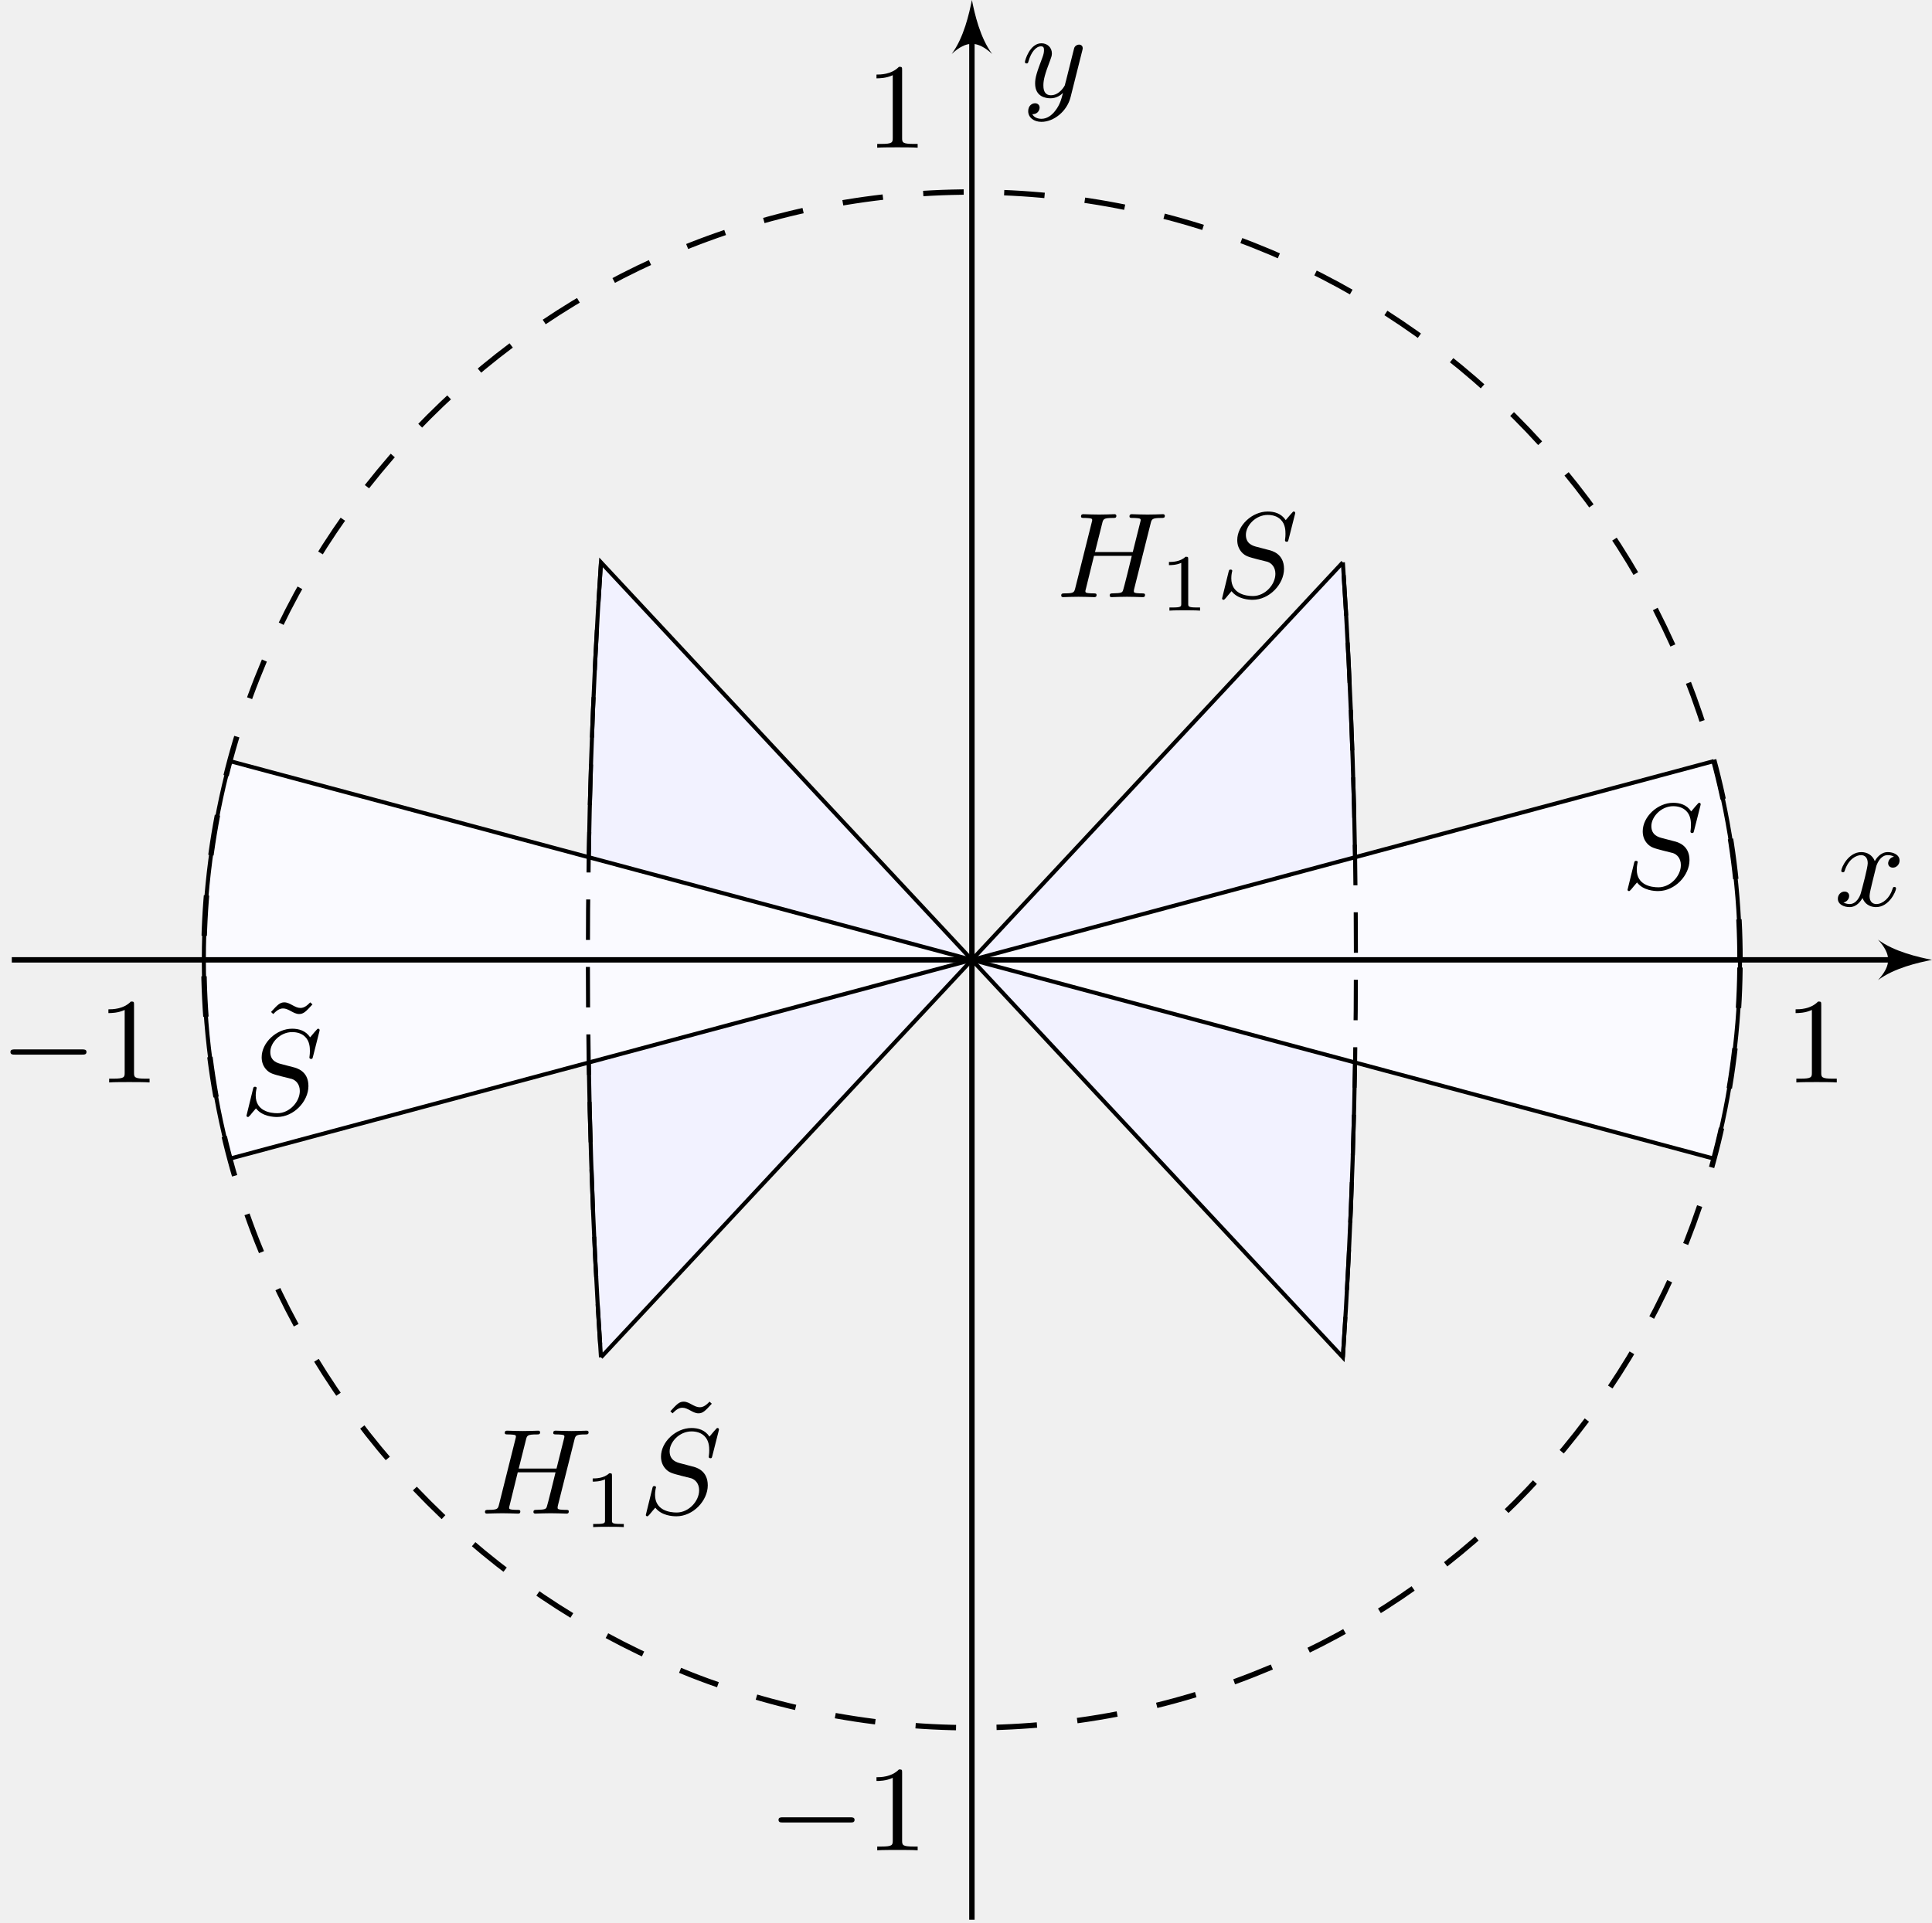
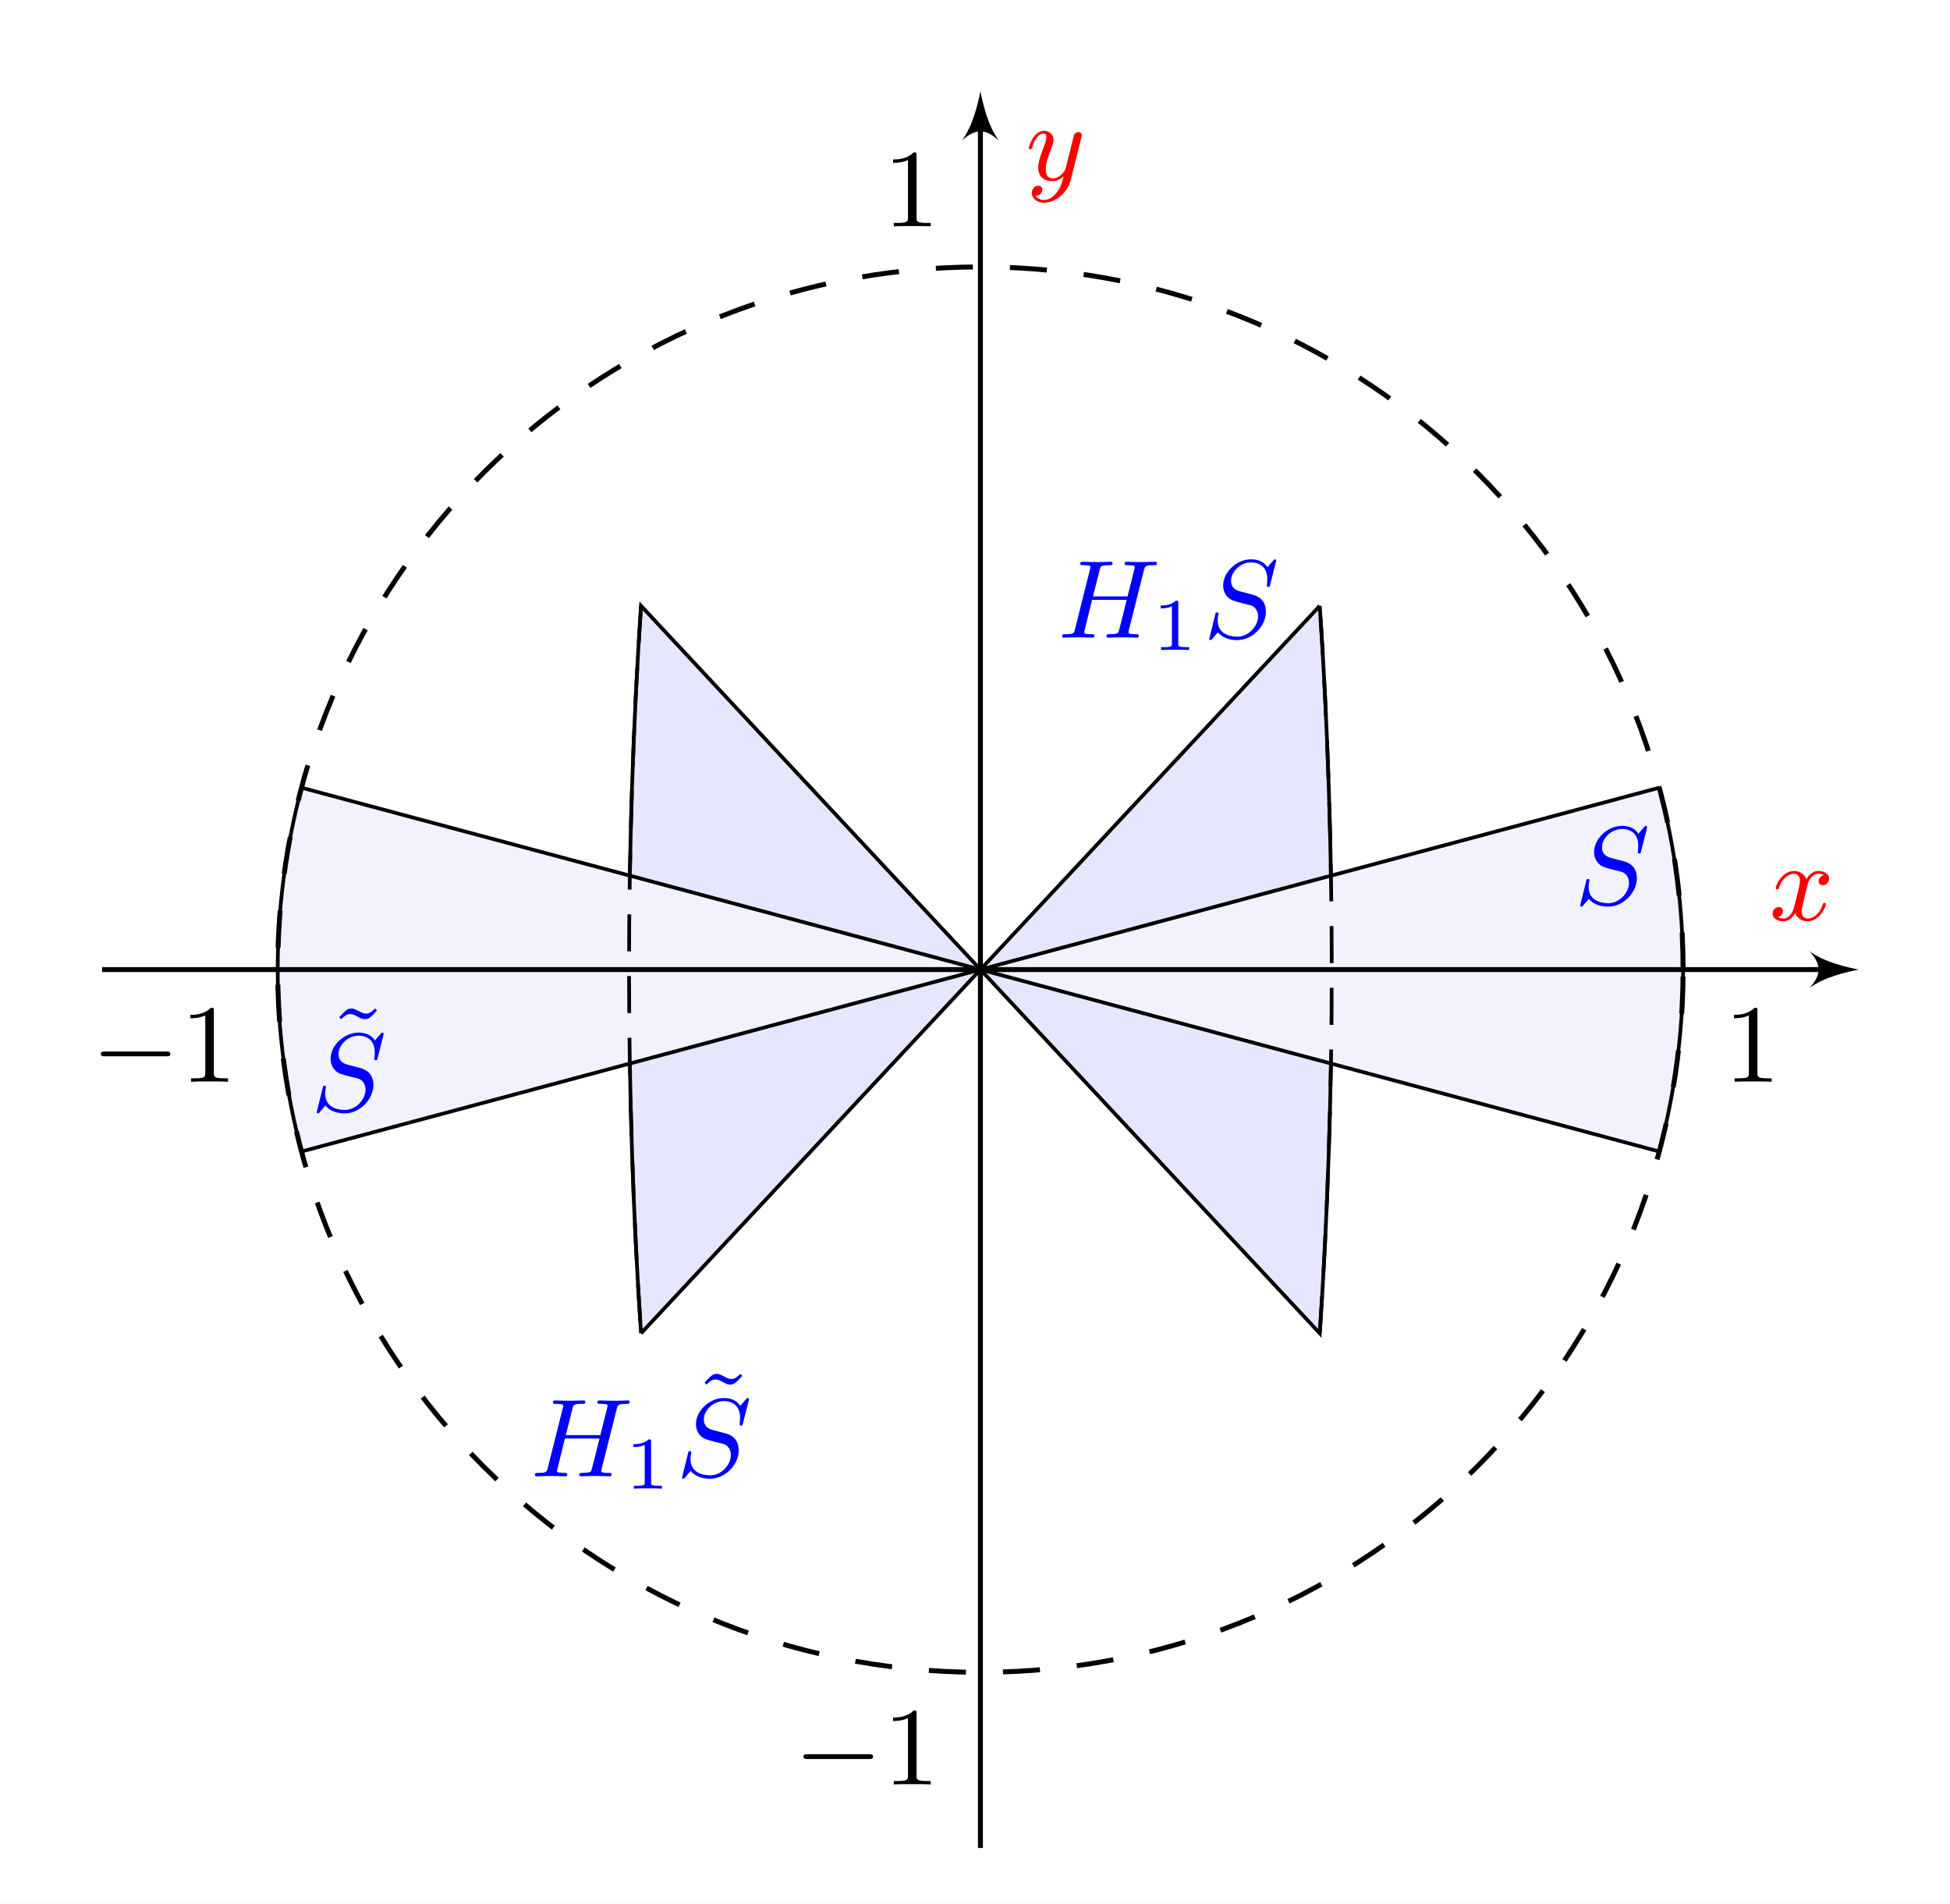
- <svg xmlns="http://www.w3.org/2000/svg" xmlns:xlink="http://www.w3.org/1999/xlink" version="1.1" width="199.647pt" height="198.707pt" viewBox="4.299 104.721 199.647 198.707">
+ <svg xmlns="http://www.w3.org/2000/svg" xmlns:xlink="http://www.w3.org/1999/xlink" version="1.1" width="220.259pt" height="215.015pt" viewBox="0 100.423 220.259 215.015">
  <defs>
+     <path id="g7-49" d="M2.146-3.796C2.146-3.975 2.122-3.975 1.943-3.975C1.548-3.593 .938-3.593 .723-3.593V-3.359C.879-3.359 1.273-3.359 1.632-3.527V-.508C1.632-.311 1.632-.233 1.016-.233H.759V0C1.088-.024 1.554-.024 1.889-.024S2.69-.024 3.019 0V-.233H2.762C2.146-.233 2.146-.311 2.146-.508V-3.796Z" />
    <path id="g2-72" d="M6.994-5.434C7.074-5.765 7.101-5.846 7.801-5.846C7.944-5.846 8.043-5.846 8.043-6.007C8.043-6.088 7.98-6.124 7.908-6.124L7.343-6.106C7.074-6.097 7.057-6.097 6.77-6.097S6.465-6.097 6.196-6.106C6.016-6.115 5.783-6.124 5.613-6.124C5.559-6.124 5.434-6.124 5.434-5.963C5.434-5.846 5.523-5.846 5.703-5.846C5.738-5.846 5.9-5.846 6.043-5.828C6.214-5.81 6.259-5.783 6.259-5.694C6.259-5.649 6.25-5.622 6.223-5.514L5.676-3.327H2.887L3.416-5.434C3.497-5.774 3.524-5.846 4.223-5.846C4.367-5.846 4.465-5.846 4.465-6.007C4.465-6.088 4.402-6.124 4.331-6.124L3.766-6.106C3.497-6.097 3.479-6.097 3.192-6.097S2.887-6.097 2.618-6.106C2.439-6.115 2.206-6.124 2.035-6.124C1.982-6.124 1.856-6.124 1.856-5.963C1.856-5.846 1.946-5.846 2.125-5.846C2.161-5.846 2.322-5.846 2.466-5.828C2.636-5.81 2.681-5.783 2.681-5.694C2.681-5.649 2.672-5.613 2.645-5.514L1.435-.681C1.354-.359 1.336-.278 .664-.278C.493-.278 .395-.278 .395-.117C.395-.036 .457 0 .529 0C.699 0 .924-.009 1.094-.018C1.363-.027 1.381-.027 1.668-.027S1.973-.027 2.242-.018C2.421-.009 2.654 0 2.824 0C2.896 0 3.004 0 3.004-.161C3.004-.278 2.914-.278 2.726-.278C2.69-.278 2.529-.278 2.385-.296C2.188-.323 2.179-.359 2.179-.439C2.179-.466 2.179-.484 2.224-.646L2.815-3.049H5.604C5.532-2.735 5.003-.601 4.958-.502C4.896-.35 4.869-.287 4.187-.278C4.08-.278 3.972-.278 3.972-.117C3.972-.036 4.035 0 4.107 0C4.277 0 4.501-.009 4.671-.018C4.94-.027 4.958-.027 5.245-.027S5.55-.027 5.819-.018C5.999-.009 6.232 0 6.402 0C6.474 0 6.581 0 6.581-.161C6.581-.278 6.492-.278 6.303-.278C6.267-.278 6.106-.278 5.963-.296C5.765-.323 5.756-.359 5.756-.439S5.774-.592 5.792-.655L6.994-5.434Z" />
    <path id="g2-83" d="M5.864-6.079C5.891-6.178 5.891-6.196 5.891-6.223C5.891-6.232 5.882-6.321 5.783-6.321C5.738-6.321 5.73-6.312 5.622-6.187C5.496-6.052 5.604-6.169 5.192-5.685C4.86-6.187 4.34-6.321 3.865-6.321C2.708-6.321 1.614-5.29 1.614-4.214C1.614-3.847 1.731-3.542 1.964-3.291C2.224-3.022 2.448-2.968 3.093-2.798L3.847-2.609C4.133-2.511 4.429-2.233 4.429-1.722C4.429-.924 3.667-.081 2.771-.081C2.242-.081 1.175-.242 1.175-1.39C1.175-1.47 1.175-1.605 1.228-1.874C1.246-1.91 1.246-1.928 1.246-1.937C1.246-1.973 1.228-2.035 1.121-2.035S1.004-1.991 .968-1.838L.493 .099C.493 .152 .538 .197 .601 .197C.646 .197 .655 .188 .771 .063C.825 0 1.085-.323 1.193-.439C1.659 .161 2.484 .197 2.753 .197C3.99 .197 5.066-.959 5.066-2.089C5.066-3.201 4.187-3.425 3.909-3.488L3.093-3.703C2.798-3.775 2.251-3.918 2.251-4.6S2.968-6.07 3.865-6.07C4.223-6.07 4.573-5.972 4.824-5.721C5.165-5.389 5.174-4.905 5.174-4.671C5.174-4.376 5.138-4.277 5.138-4.205S5.174-4.089 5.263-4.089C5.362-4.089 5.362-4.107 5.407-4.277L5.864-6.079Z" />
    <path id="g2-120" d="M4.411-3.622C4.08-3.56 3.981-3.273 3.981-3.138C3.981-2.968 4.107-2.815 4.331-2.815C4.582-2.815 4.824-3.031 4.824-3.344C4.824-3.757 4.376-3.963 3.954-3.963C3.416-3.963 3.102-3.488 2.995-3.3C2.824-3.739 2.43-3.963 2-3.963C1.04-3.963 .52-2.815 .52-2.582C.52-2.502 .583-2.475 .646-2.475C.726-2.475 .753-2.52 .771-2.573C1.049-3.461 1.641-3.739 1.982-3.739C2.242-3.739 2.475-3.569 2.475-3.147C2.475-2.824 2.089-1.39 1.973-.959C1.901-.681 1.632-.126 1.139-.126C.959-.126 .771-.188 .681-.242C.924-.287 1.103-.493 1.103-.726C1.103-.95 .933-1.049 .762-1.049C.502-1.049 .269-.825 .269-.52C.269-.081 .753 .099 1.13 .099C1.65 .099 1.955-.332 2.089-.574C2.313 .018 2.842 .099 3.084 .099C4.053 .099 4.564-1.067 4.564-1.282C4.564-1.327 4.537-1.39 4.447-1.39C4.349-1.39 4.34-1.354 4.295-1.219C4.098-.574 3.578-.126 3.111-.126C2.851-.126 2.609-.287 2.609-.717C2.609-.915 2.735-1.408 2.815-1.748C2.851-1.91 3.093-2.878 3.111-2.941C3.219-3.264 3.488-3.739 3.945-3.739C4.107-3.739 4.277-3.712 4.411-3.622Z" />
    <path id="g2-121" d="M4.501-3.452C4.51-3.497 4.528-3.551 4.528-3.604C4.528-3.721 4.447-3.865 4.25-3.865C4.133-3.865 3.972-3.793 3.9-3.622C3.891-3.587 3.802-3.219 3.748-3.022L3.3-1.228C3.228-.968 3.228-.95 3.21-.87C3.201-.834 2.824-.126 2.179-.126C1.623-.126 1.623-.69 1.623-.861C1.623-1.264 1.739-1.704 2.125-2.708C2.197-2.914 2.251-3.04 2.251-3.21C2.251-3.649 1.919-3.963 1.479-3.963C.619-3.963 .26-2.69 .26-2.582C.26-2.502 .323-2.475 .386-2.475C.484-2.475 .493-2.529 .529-2.645C.717-3.309 1.076-3.739 1.453-3.739C1.668-3.739 1.668-3.569 1.668-3.443C1.668-3.291 1.632-3.129 1.551-2.914C1.13-1.802 1.013-1.426 1.013-.995C1.013 0 1.82 .099 2.152 .099C2.591 .099 2.905-.134 3.067-.296C2.95 .161 2.851 .565 2.502 1.013C2.233 1.372 1.874 1.614 1.479 1.614C1.228 1.614 .933 1.524 .807 1.273C1.282 1.273 1.345 .879 1.345 .789C1.345 .592 1.201 .466 1.004 .466C.789 .466 .502 .637 .502 1.049C.502 1.515 .915 1.838 1.479 1.838C2.394 1.838 3.371 1.058 3.631 .009L4.501-3.452Z" />
-     <path id="g7-49" d="M2.146-3.796C2.146-3.975 2.122-3.975 1.943-3.975C1.548-3.593 .938-3.593 .723-3.593V-3.359C.879-3.359 1.273-3.359 1.632-3.527V-.508C1.632-.311 1.632-.233 1.016-.233H.759V0C1.088-.024 1.554-.024 1.889-.024S2.69-.024 3.019 0V-.233H2.762C2.146-.233 2.146-.311 2.146-.508V-3.796Z" />
+     <path id="g1-0" d="M6.052-2.053C6.214-2.053 6.384-2.053 6.384-2.251C6.384-2.439 6.205-2.439 6.052-2.439H1.103C.95-2.439 .771-2.439 .771-2.251C.771-2.053 .941-2.053 1.103-2.053H6.052Z" />
    <path id="g5-49" d="M2.726-5.73C2.726-5.954 2.717-5.972 2.493-5.972C1.937-5.398 1.112-5.398 .834-5.398V-5.12C1.004-5.12 1.551-5.12 2.035-5.353V-.717C2.035-.386 2.008-.278 1.175-.278H.888V0C1.21-.027 2.008-.027 2.376-.027S3.551-.027 3.873 0V-.278H3.587C2.753-.278 2.726-.386 2.726-.717V-5.73Z" />
    <path id="g5-126" d="M3.667-5.999C3.425-5.756 3.219-5.586 2.941-5.586C2.744-5.586 2.573-5.667 2.295-5.819C2.179-5.882 1.973-5.999 1.757-5.999C1.426-5.999 1.255-5.819 .771-5.29L.933-5.138C1.175-5.38 1.381-5.55 1.659-5.55C1.856-5.55 2.026-5.469 2.304-5.317C2.421-5.254 2.627-5.138 2.842-5.138C3.174-5.138 3.344-5.317 3.829-5.846L3.667-5.999Z" />
-     <path id="g1-0" d="M6.052-2.053C6.214-2.053 6.384-2.053 6.384-2.251C6.384-2.439 6.205-2.439 6.052-2.439H1.103C.95-2.439 .771-2.439 .771-2.251C.771-2.053 .941-2.053 1.103-2.053H6.052Z" />
  </defs>
  <g id="page1" transform="matrix(1.4 0 0 1.4 0 0)">
-     <path d="M102.191 116.32L74.809 145.668L102.191 175.016C103.477 155.797 103.477 135.543 102.191 116.32" fill="#f2f2ff" />
-     <path d="M102.191 116.32L74.809 145.668L102.191 175.016C103.477 155.797 103.477 135.543 102.191 116.32" stroke="#000" fill="none" stroke-width=".299" stroke-miterlimit="10" />
-     <g transform="matrix(1 0 0 1 6.1968 -26.781)">
-       <use x="74.81" y="145.669" xlink:href="#g2-72" />
-       <use x="82.433" y="146.665" xlink:href="#g7-49" />
-       <use x="86.584" y="145.669" xlink:href="#g2-83" />
+     <path d="M0 225.312V71.731H157.328V225.312Z" fill="#fff" />
+     <path d="M106.481 120.609L79.102 149.957L106.481 179.305C107.769 160.086 107.769 139.832 106.481 120.609" fill="#e6e6ff" />
+     <path d="M106.481 120.609L79.102 149.957L106.481 179.305C107.769 160.086 107.769 139.832 106.481 120.609" stroke="#000" fill="none" stroke-width=".299" stroke-miterlimit="10" />
+     <g fill="#00f" transform="matrix(1 0 0 1 6.1968 -26.781)">
+       <use x="79.1" y="149.958" xlink:href="#g2-72" />
+       <use x="86.722" y="150.954" xlink:href="#g7-49" />
+       <use x="90.874" y="149.958" xlink:href="#g2-83" />
    </g>
-     <path d="M47.43 175.016L74.809 145.668L47.43 116.32C46.141 135.543 46.141 155.797 47.43 175.016" fill="#f2f2ff" />
-     <path d="M47.43 175.016L74.809 145.668L47.43 116.32C46.141 135.543 46.141 155.797 47.43 175.016" stroke="#000" fill="none" stroke-width=".299" stroke-miterlimit="10" />
-     <g transform="matrix(1 0 0 1 -36.3377 40.884)">
-       <use x="74.81" y="145.669" xlink:href="#g2-72" />
-       <use x="82.433" y="146.665" xlink:href="#g7-49" />
-       <use x="88.118" y="143.402" xlink:href="#g5-126" />
-       <use x="86.584" y="145.669" xlink:href="#g2-83" />
+     <path d="M51.719 179.305L79.102 149.957L51.719 120.609C50.43 139.832 50.43 160.086 51.719 179.305" fill="#e6e6ff" />
+     <path d="M51.719 179.305L79.102 149.957L51.719 120.609C50.43 139.832 50.43 160.086 51.719 179.305" stroke="#000" fill="none" stroke-width=".299" stroke-miterlimit="10" />
+     <g fill="#00f" transform="matrix(1 0 0 1 -36.3377 40.883)">
+       <use x="79.1" y="149.958" xlink:href="#g2-72" />
+       <use x="86.722" y="150.954" xlink:href="#g7-49" />
+       <use x="92.407" y="147.692" xlink:href="#g5-126" />
+       <use x="90.874" y="149.958" xlink:href="#g2-83" />
    </g>
-     <path d="M129.57 130.996L74.809 145.668L129.57 160.344C132.148 150.73 132.148 140.605 129.57 130.996" fill="#fafaff" />
-     <path d="M129.57 130.996L74.809 145.668L129.57 160.344C132.148 150.73 132.148 140.605 129.57 130.996" stroke="#000" fill="none" stroke-width=".299" stroke-miterlimit="10" />
-     <g transform="matrix(1 0 0 1 47.8997 -5.276)">
-       <use x="74.81" y="145.669" xlink:href="#g2-83" />
+     <path d="M133.863 135.285L79.102 149.957L133.863 164.633C136.438 155.02 136.438 144.895 133.863 135.285" fill="#f2f2ff" />
+     <path d="M133.863 135.285L79.102 149.957L133.863 164.633C136.438 155.02 136.438 144.895 133.863 135.285" stroke="#000" fill="none" stroke-width=".299" stroke-miterlimit="10" />
+     <g fill="#00f" transform="matrix(1 0 0 1 47.8993 -5.276)">
+       <use x="79.1" y="149.958" xlink:href="#g2-83" />
    </g>
-     <path d="M20.047 160.344L74.809 145.668L20.047 130.996C17.473 140.605 17.473 150.73 20.047 160.344" fill="#fafaff" />
-     <path d="M20.047 160.344L74.809 145.668L20.047 130.996C17.473 140.605 17.473 150.73 20.047 160.344" stroke="#000" fill="none" stroke-width=".299" stroke-miterlimit="10" />
-     <g transform="matrix(1 0 0 1 -54.0391 11.403)">
-       <use x="76.344" y="143.402" xlink:href="#g5-126" />
-       <use x="74.81" y="145.669" xlink:href="#g2-83" />
+     <path d="M24.336 164.633L79.102 149.957L24.336 135.285C21.762 144.895 21.762 155.02 24.336 164.633" fill="#f2f2ff" />
+     <path d="M24.336 164.633L79.102 149.957L24.336 135.285C21.762 144.895 21.762 155.02 24.336 164.633" stroke="#000" fill="none" stroke-width=".299" stroke-miterlimit="10" />
+     <g fill="#00f" transform="matrix(1 0 0 1 -54.0391 11.403)">
+       <use x="80.634" y="147.692" xlink:href="#g5-126" />
+       <use x="79.1" y="149.958" xlink:href="#g2-83" />
    </g>
-     <path d="M102.191 175.016C103.477 155.797 103.477 135.543 102.191 116.32" stroke="#000" fill="none" stroke-width=".299" stroke-miterlimit="10" stroke-dasharray="2.989 1.993" />
-     <path d="M47.43 116.32C46.141 135.543 46.141 155.797 47.43 175.016" stroke="#000" fill="none" stroke-width=".299" stroke-miterlimit="10" stroke-dasharray="2.989 1.993" />
-     <path d="M3.941 145.668H143.285" stroke="#000" fill="none" stroke-width=".399" stroke-miterlimit="10" />
-     <path d="M145.675 145.668C144.679 145.469 142.886 145.07 141.691 144.176C142.687 145.27 142.687 146.066 141.691 147.164C142.886 146.266 144.679 145.867 145.675 145.668Z" />
-     <g transform="matrix(1 0 0 1 63.6477 -3.994)">
-       <use x="74.81" y="145.669" xlink:href="#g2-120" />
+     <path d="M106.481 179.305C107.769 160.086 107.769 139.832 106.481 120.609" stroke="#000" fill="none" stroke-width=".299" stroke-miterlimit="10" stroke-dasharray="2.989 1.993" />
+     <path d="M51.719 120.609C50.43 139.832 50.43 160.086 51.719 179.305" stroke="#000" fill="none" stroke-width=".299" stroke-miterlimit="10" stroke-dasharray="2.989 1.993" />
+     <path d="M8.234 149.957H147.574" stroke="#000" fill="none" stroke-width=".399" stroke-miterlimit="10" />
+     <path d="M149.965 149.957C148.969 149.758 147.176 149.359 145.981 148.465C146.977 149.559 146.977 150.355 145.981 151.453C147.176 150.555 148.969 150.156 149.965 149.957Z" />
+     <g fill="#f00" transform="matrix(1 0 0 1 63.6473 -3.994)">
+       <use x="79.1" y="149.958" xlink:href="#g2-120" />
    </g>
-     <path d="M74.809 216.535V77.191" stroke="#000" fill="none" stroke-width=".399" stroke-miterlimit="10" />
-     <path d="M74.809 74.801C74.609 75.797 74.211 77.59 73.316 78.785C74.41 77.789 75.207 77.789 76.305 78.785C75.406 77.59 75.008 75.797 74.809 74.801Z" />
-     <g transform="matrix(1 0 0 1 3.6521 -63.7098)">
-       <use x="74.81" y="145.669" xlink:href="#g2-121" />
+     <path d="M79.102 220.824V81.481" stroke="#000" fill="none" stroke-width=".399" stroke-miterlimit="10" />
+     <path d="M79.102 79.09C78.902 80.086 78.5 81.879 77.605 83.074C78.703 82.078 79.5 82.078 80.594 83.074C79.699 81.879 79.301 80.086 79.102 79.09Z" />
+     <g fill="#f00" transform="matrix(1 0 0 1 3.6521 -63.7098)">
+       <use x="79.1" y="149.958" xlink:href="#g2-121" />
    </g>
-     <path d="M131.504 145.668C131.504 114.359 106.121 88.977 74.809 88.977C43.5 88.977 18.117 114.359 18.117 145.668C18.117 176.981 43.5 202.363 74.809 202.363C106.121 202.363 131.504 176.981 131.504 145.668Z" stroke="#000" fill="none" stroke-width=".399" stroke-miterlimit="10" stroke-dasharray="2.989 2.989" />
+     <path d="M135.793 149.957C135.793 118.648 110.41 93.266 79.102 93.266C47.789 93.266 22.406 118.648 22.406 149.957C22.406 181.269 47.789 206.652 79.102 206.652C110.41 206.652 135.793 181.269 135.793 149.957Z" stroke="#000" fill="none" stroke-width=".399" stroke-miterlimit="10" stroke-dasharray="2.989 2.989" />
    <g transform="matrix(1 0 0 1 -7.8785 -59.9644)">
-       <use x="74.81" y="145.669" xlink:href="#g5-49" />
+       <use x="79.1" y="149.958" xlink:href="#g5-49" />
    </g>
    <g transform="matrix(1 0 0 1 -15.0461 65.743)">
-       <use x="74.81" y="145.669" xlink:href="#g1-0" />
-       <use x="81.978" y="145.669" xlink:href="#g5-49" />
+       <use x="79.1" y="149.958" xlink:href="#g1-0" />
+       <use x="86.267" y="149.958" xlink:href="#g5-49" />
    </g>
-     <g transform="matrix(1 0 0 1 59.9647 9.049)">
-       <use x="74.81" y="145.669" xlink:href="#g5-49" />
+     <g transform="matrix(1 0 0 1 59.9643 9.049)">
+       <use x="79.1" y="149.958" xlink:href="#g5-49" />
    </g>
    <g transform="matrix(1 0 0 1 -71.73973 9.049)">
-       <use x="74.81" y="145.669" xlink:href="#g1-0" />
-       <use x="81.978" y="145.669" xlink:href="#g5-49" />
+       <use x="79.1" y="149.958" xlink:href="#g1-0" />
+       <use x="86.267" y="149.958" xlink:href="#g5-49" />
    </g>
  </g>
</svg>
